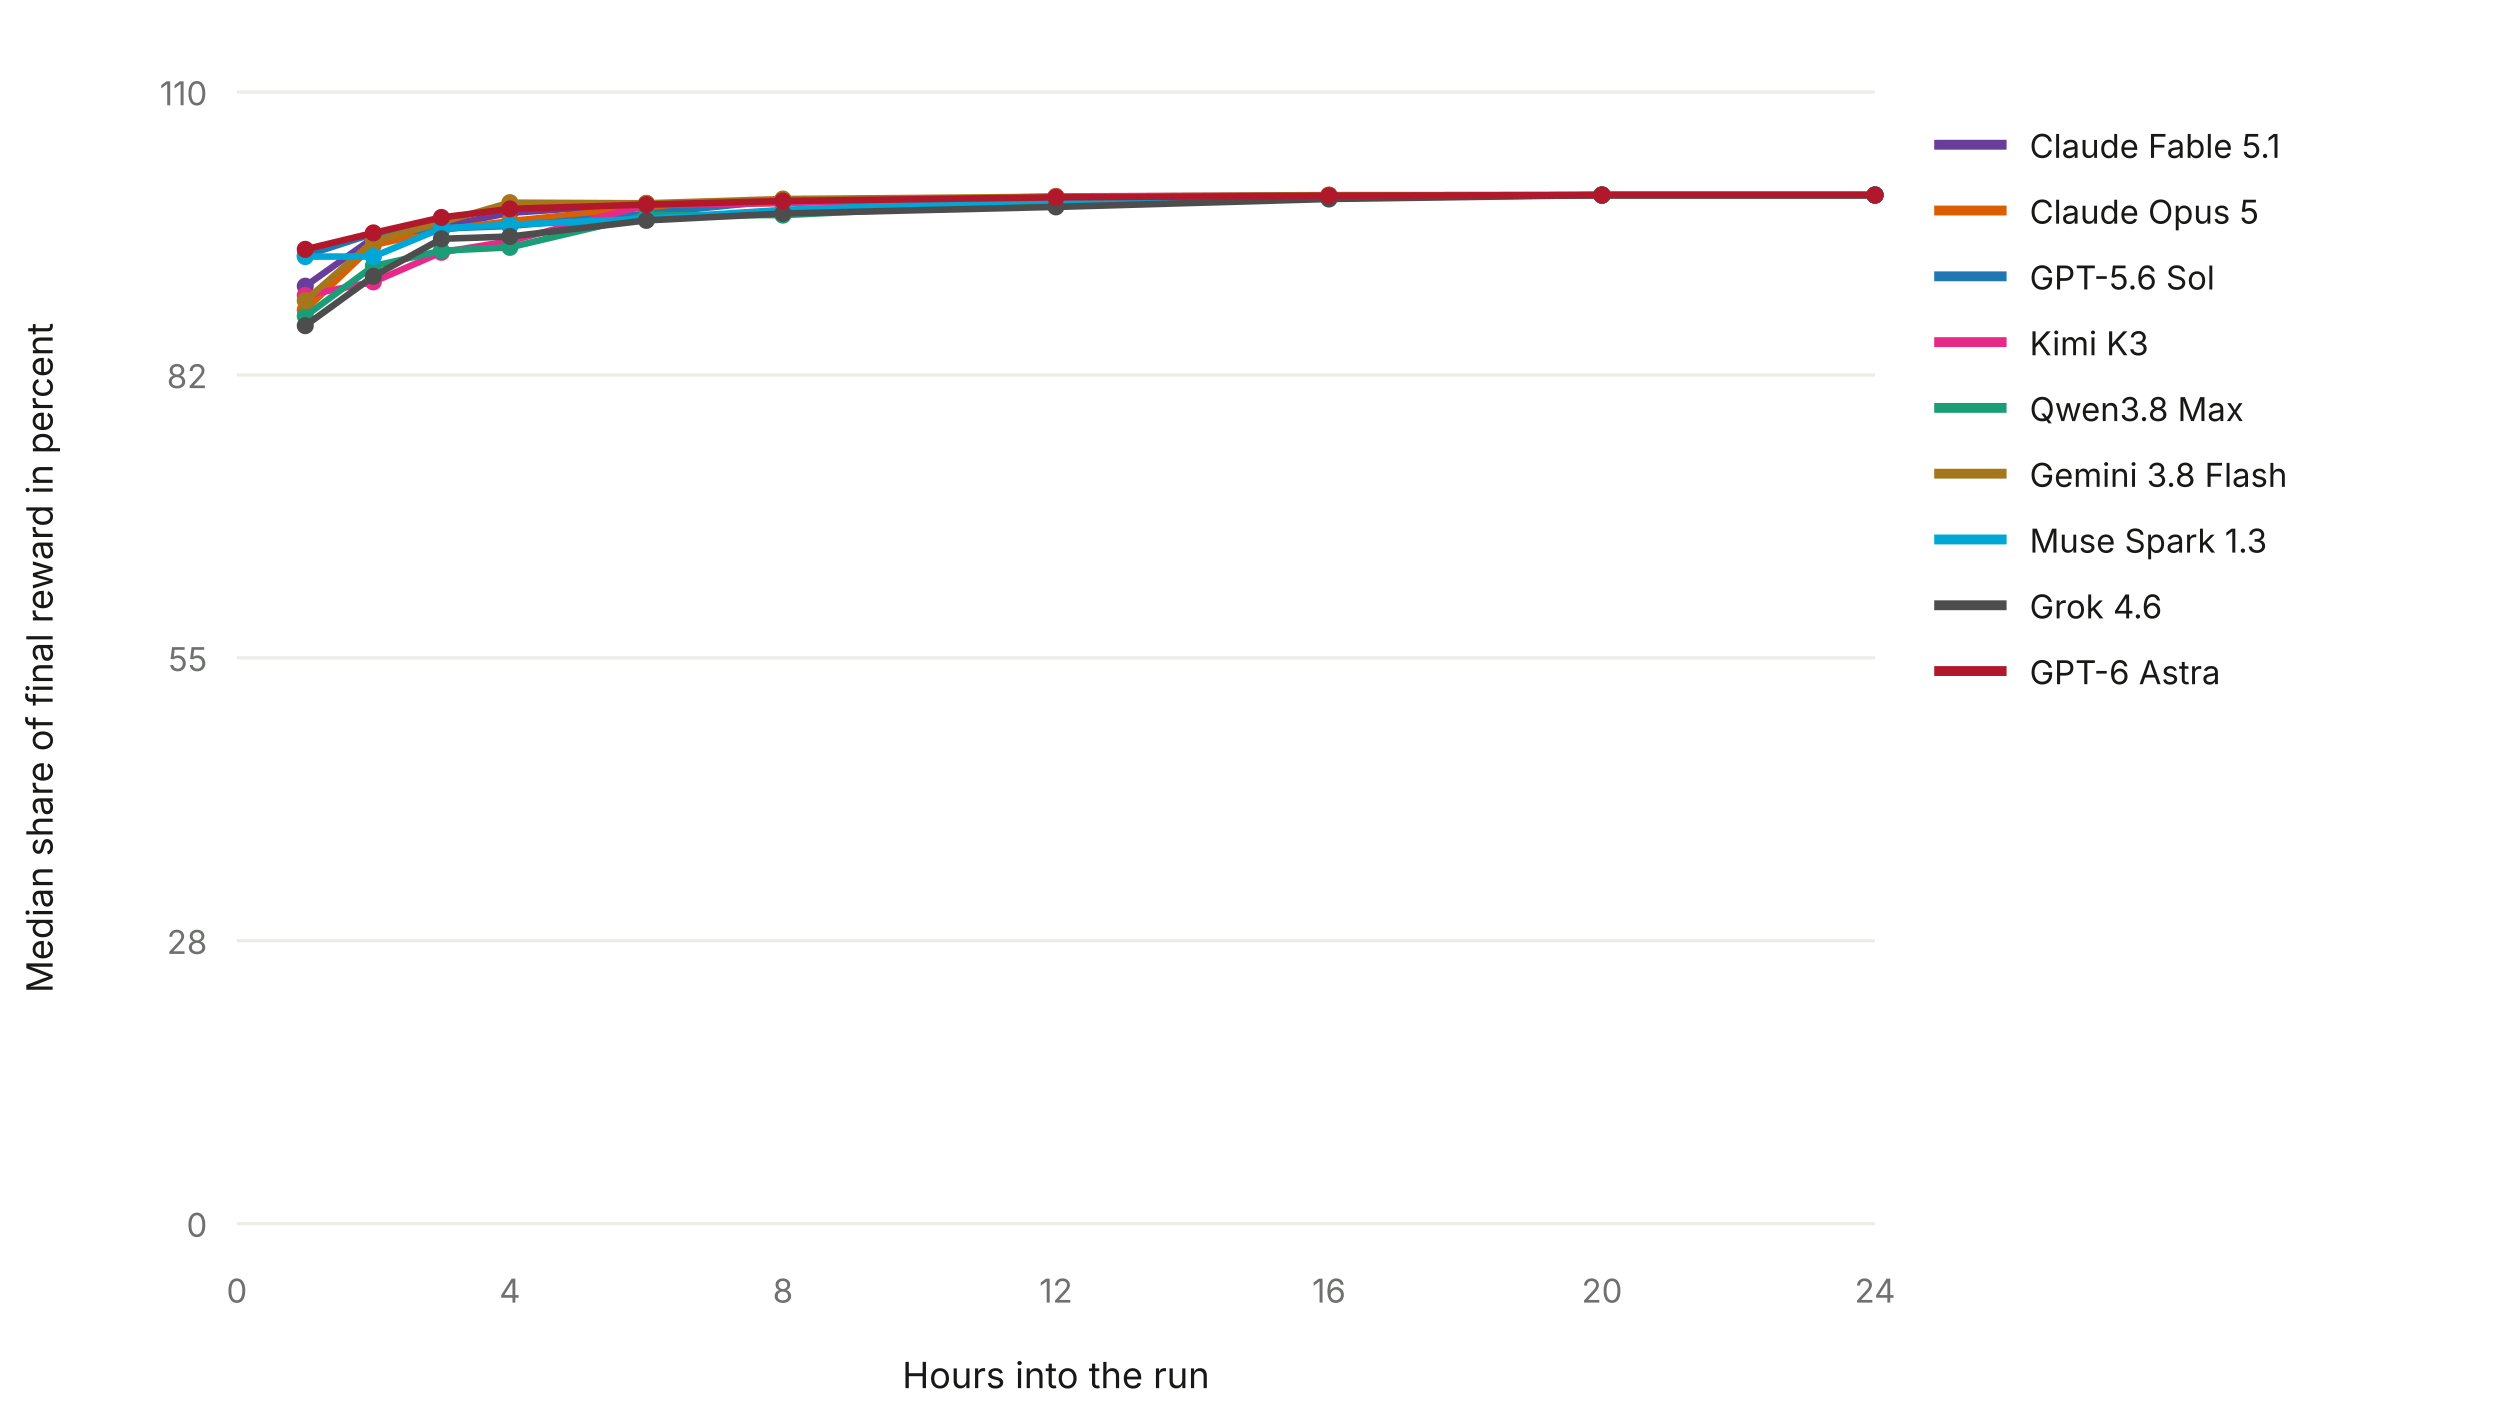
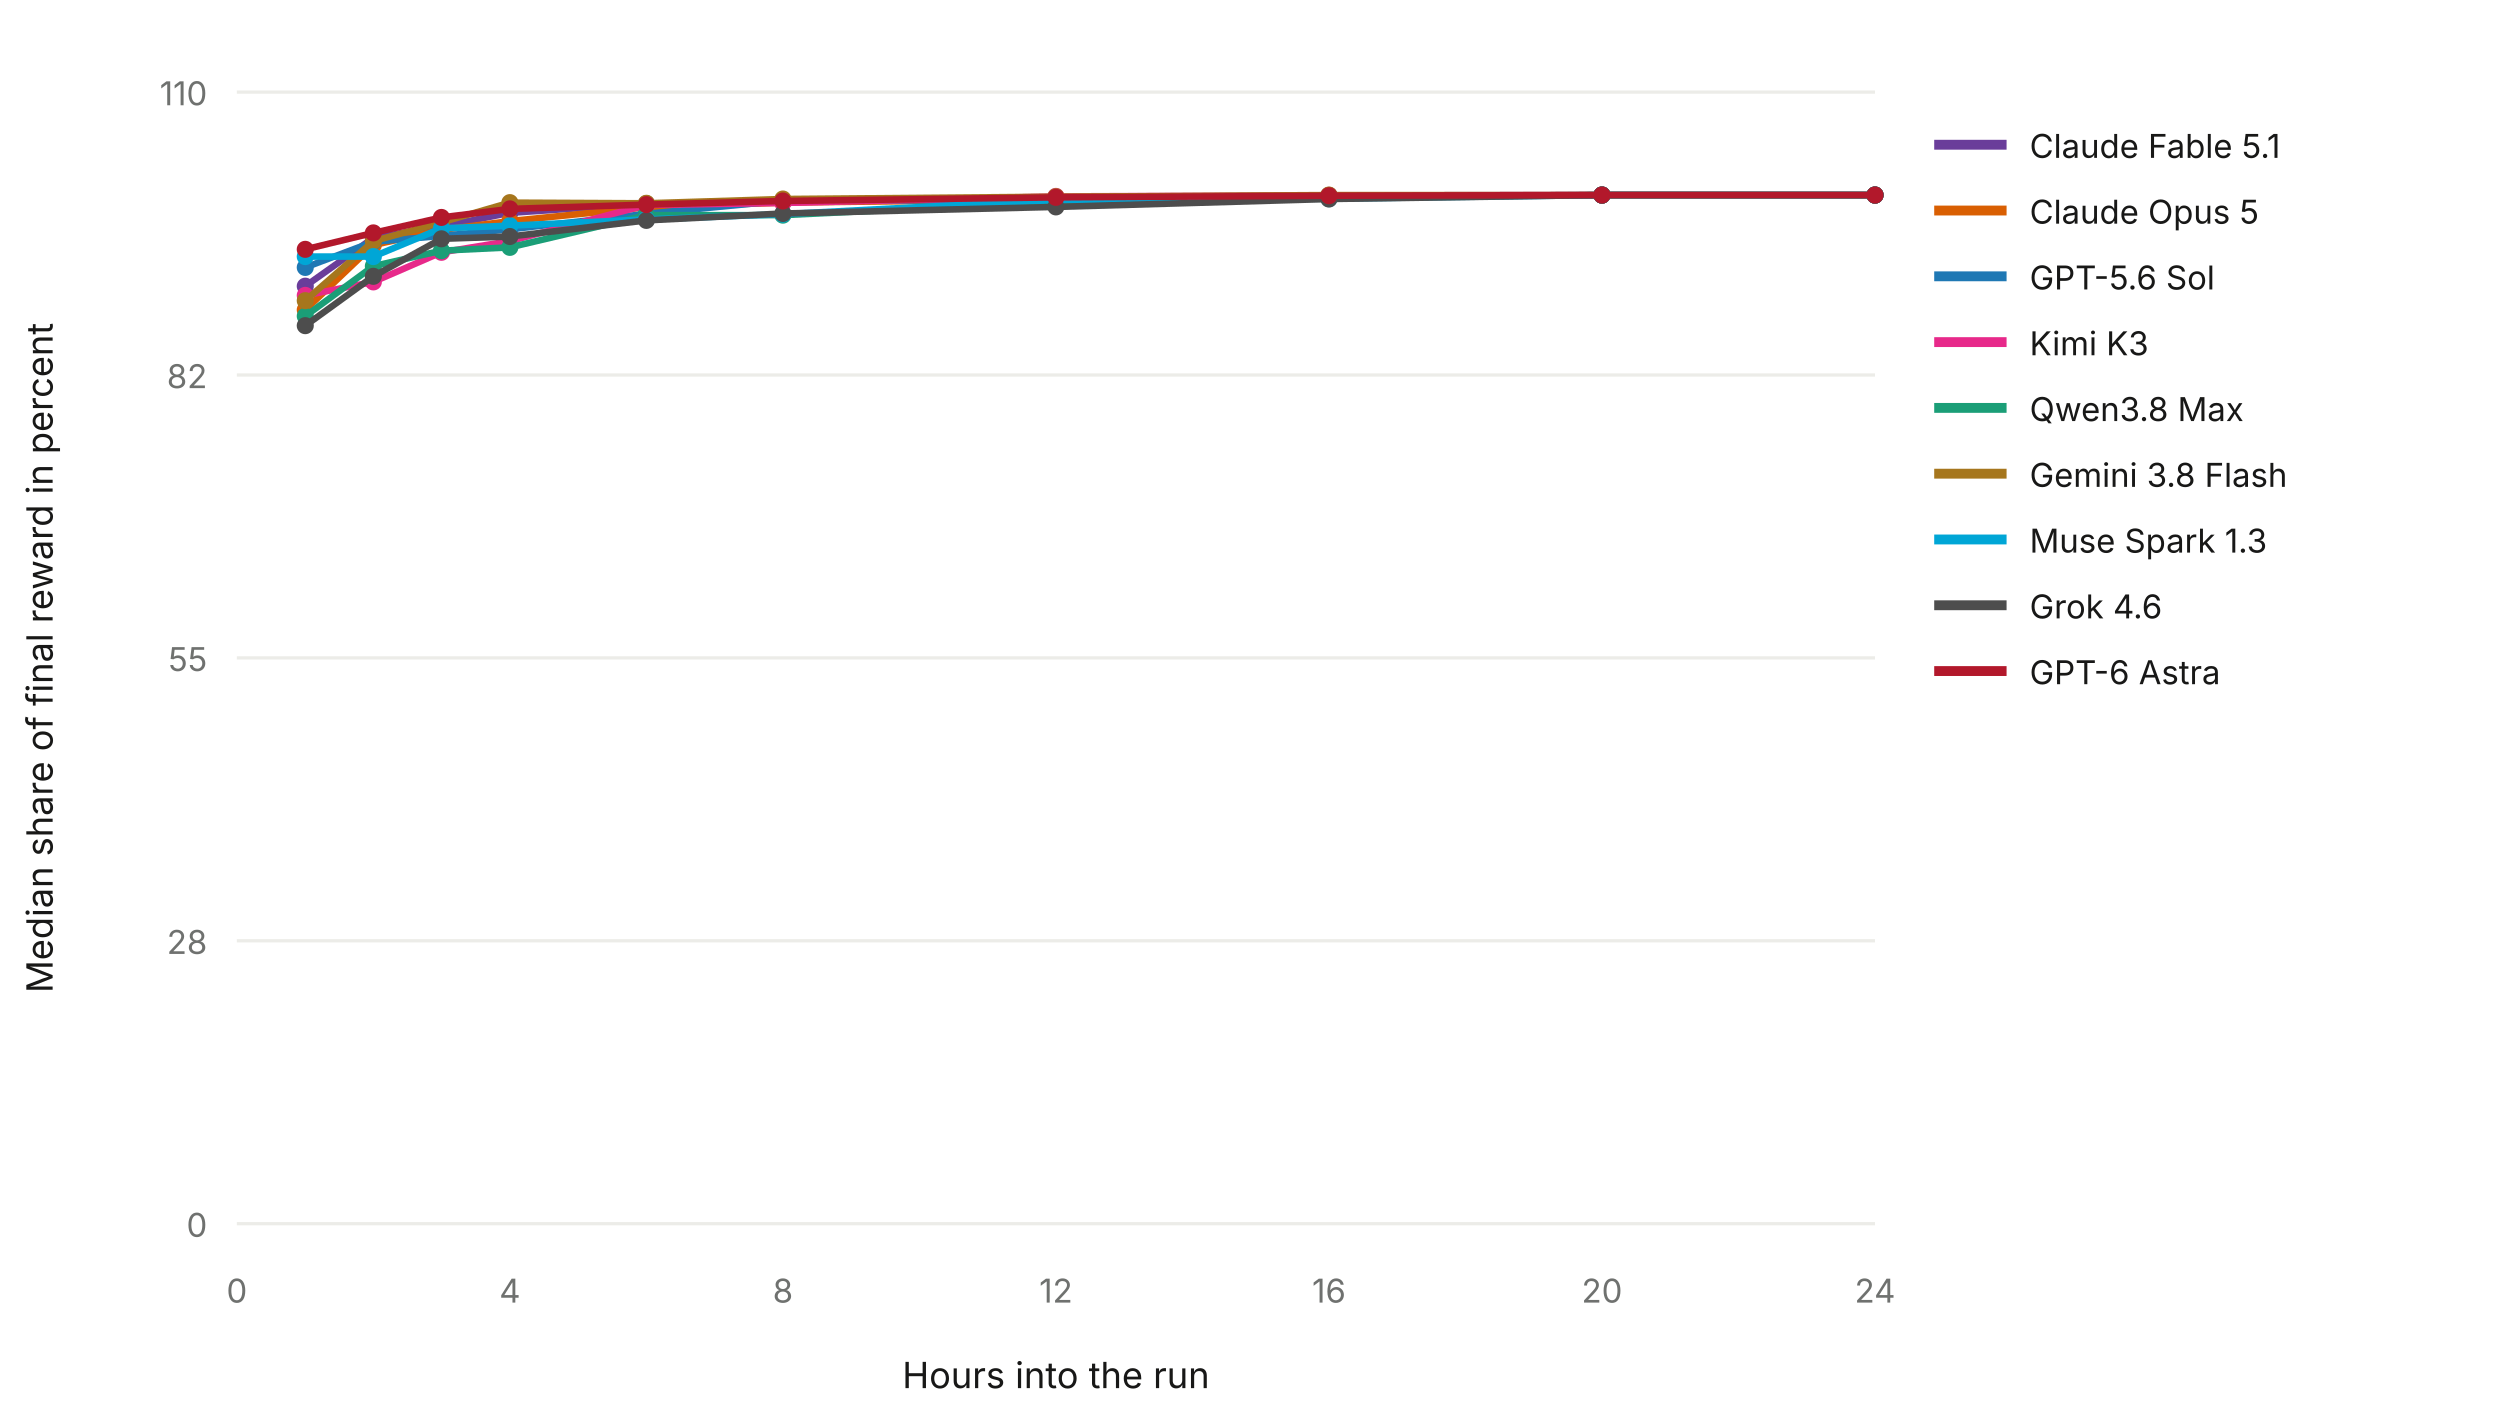
<svg xmlns="http://www.w3.org/2000/svg" viewBox="0 0 760 430" role="img" aria-label="Share of final hidden test reward by hour">
  <style>
text{font-family:Inter,ui-sans-serif,-apple-system,BlinkMacSystemFont,"Segoe UI",sans-serif;fill:#181817}
.muted{fill:#6f716f}.grid{stroke:#ecece8;stroke-width:1}.axis{stroke:#babbb7;stroke-width:1}
.legend{font-size:10px}.label{font-size:11px}.tick{font-size:10px;fill:#6f716f}
</style>
  <line class="grid" x1="72" x2="570" y1="372.0" y2="372.0" />
  <text class="tick" x="63.0" y="376.0" text-anchor="end">0</text>
  <line class="grid" x1="72" x2="570" y1="286.0" y2="286.0" />
  <text class="tick" x="63.0" y="290.0" text-anchor="end">28</text>
  <line class="grid" x1="72" x2="570" y1="200.0" y2="200.0" />
  <text class="tick" x="63.0" y="204.0" text-anchor="end">55</text>
  <line class="grid" x1="72" x2="570" y1="114.0" y2="114.0" />
  <text class="tick" x="63.0" y="118.0" text-anchor="end">82</text>
  <line class="grid" x1="72" x2="570" y1="28.0" y2="28.0" />
  <text class="tick" x="63.0" y="32.0" text-anchor="end">110</text>
  <text class="tick" x="72.0" y="396.0" text-anchor="middle">0</text>
  <text class="tick" x="155.0" y="396.0" text-anchor="middle">4</text>
  <text class="tick" x="238.0" y="396.0" text-anchor="middle">8</text>
  <text class="tick" x="321.0" y="396.0" text-anchor="middle">12</text>
  <text class="tick" x="404.0" y="396.0" text-anchor="middle">16</text>
  <text class="tick" x="487.0" y="396.0" text-anchor="middle">20</text>
  <text class="tick" x="570.0" y="396.0" text-anchor="middle">24</text>
  <text class="label" x="321.0" y="422.0" text-anchor="middle">Hours into the run</text>
  <text class="label" x="16.0" y="200.0" text-anchor="middle" transform="rotate(-90 16 200.0)">Median share of final reward in percent</text>
  <path d="M92.8,87.0L113.5,72.3L134.2,68.8L155.0,64.7L196.5,61.9L238.0,61.4L321.0,60.0L404.0,59.4L487.0,59.3L570.0,59.3" fill="none" stroke="#6A3D9A" stroke-width="2" />
  <circle cx="92.8" cy="87.0" r="2.6" fill="#6A3D9A" />
  <circle cx="113.5" cy="72.3" r="2.6" fill="#6A3D9A" />
  <circle cx="134.2" cy="68.8" r="2.6" fill="#6A3D9A" />
  <circle cx="155.0" cy="64.7" r="2.6" fill="#6A3D9A" />
  <circle cx="196.5" cy="61.9" r="2.6" fill="#6A3D9A" />
  <circle cx="238.0" cy="61.4" r="2.6" fill="#6A3D9A" />
  <circle cx="321.0" cy="60.0" r="2.6" fill="#6A3D9A" />
  <circle cx="404.0" cy="59.4" r="2.6" fill="#6A3D9A" />
  <circle cx="487.0" cy="59.3" r="2.6" fill="#6A3D9A" />
  <circle cx="570.0" cy="59.3" r="2.6" fill="#6A3D9A" />
  <line x1="588" x2="610" y1="44" y2="44" stroke="#6A3D9A" stroke-width="3" />
  <text class="legend" x="617.0" y="48.0" text-anchor="start">Claude Fable 5.1</text>
  <path d="M92.8,94.2L113.5,74.5L134.2,69.9L155.0,67.2L196.5,63.0L238.0,61.6L321.0,60.6L404.0,60.0L487.0,59.3L570.0,59.3" fill="none" stroke="#D95F02" stroke-width="2" />
  <circle cx="92.8" cy="94.2" r="2.6" fill="#D95F02" />
  <circle cx="113.5" cy="74.5" r="2.6" fill="#D95F02" />
  <circle cx="134.2" cy="69.9" r="2.6" fill="#D95F02" />
  <circle cx="155.0" cy="67.2" r="2.6" fill="#D95F02" />
  <circle cx="196.5" cy="63.0" r="2.6" fill="#D95F02" />
  <circle cx="238.0" cy="61.6" r="2.6" fill="#D95F02" />
  <circle cx="321.0" cy="60.6" r="2.6" fill="#D95F02" />
  <circle cx="404.0" cy="60.0" r="2.6" fill="#D95F02" />
  <circle cx="487.0" cy="59.3" r="2.6" fill="#D95F02" />
  <circle cx="570.0" cy="59.3" r="2.6" fill="#D95F02" />
  <line x1="588" x2="610" y1="64" y2="64" stroke="#D95F02" stroke-width="3" />
  <text class="legend" x="617.0" y="68.0" text-anchor="start">Claude Opus 5</text>
-   <path d="M92.8,77.7L113.5,71.0L134.2,69.5L155.0,68.7L196.5,65.0L238.0,60.8L321.0,60.5L404.0,59.8L487.0,59.3L570.0,59.3" fill="none" stroke="#1F78B4" stroke-width="2" />
-   <circle cx="92.8" cy="77.7" r="2.6" fill="#1F78B4" />
-   <circle cx="113.5" cy="71.0" r="2.6" fill="#1F78B4" />
-   <circle cx="134.2" cy="69.5" r="2.6" fill="#1F78B4" />
-   <circle cx="155.0" cy="68.7" r="2.6" fill="#1F78B4" />
+   <path d="M92.8,81.3L113.5,73.5L134.2,71.7L155.0,69.7L196.5,65.0L238.0,61.0L321.0,60.8L404.0,59.9L487.0,59.3L570.0,59.3" fill="none" stroke="#1F78B4" stroke-width="2" />
+   <circle cx="92.8" cy="81.3" r="2.6" fill="#1F78B4" />
+   <circle cx="113.5" cy="73.5" r="2.6" fill="#1F78B4" />
+   <circle cx="134.2" cy="71.7" r="2.6" fill="#1F78B4" />
+   <circle cx="155.0" cy="69.7" r="2.6" fill="#1F78B4" />
  <circle cx="196.5" cy="65.0" r="2.6" fill="#1F78B4" />
-   <circle cx="238.0" cy="60.8" r="2.6" fill="#1F78B4" />
-   <circle cx="321.0" cy="60.5" r="2.6" fill="#1F78B4" />
-   <circle cx="404.0" cy="59.8" r="2.6" fill="#1F78B4" />
+   <circle cx="238.0" cy="61.0" r="2.6" fill="#1F78B4" />
+   <circle cx="321.0" cy="60.8" r="2.6" fill="#1F78B4" />
+   <circle cx="404.0" cy="59.9" r="2.6" fill="#1F78B4" />
  <circle cx="487.0" cy="59.3" r="2.6" fill="#1F78B4" />
  <circle cx="570.0" cy="59.3" r="2.6" fill="#1F78B4" />
  <line x1="588" x2="610" y1="84" y2="84" stroke="#1F78B4" stroke-width="3" />
  <text class="legend" x="617.0" y="88.0" text-anchor="start">GPT-5.6 Sol</text>
  <path d="M92.8,89.8L113.5,85.7L134.2,76.7L155.0,73.3L196.5,62.3L238.0,61.7L321.0,59.7L404.0,59.4L487.0,59.3L570.0,59.3" fill="none" stroke="#E7298A" stroke-width="2" />
  <circle cx="92.8" cy="89.8" r="2.6" fill="#E7298A" />
  <circle cx="113.5" cy="85.7" r="2.6" fill="#E7298A" />
  <circle cx="134.2" cy="76.7" r="2.6" fill="#E7298A" />
  <circle cx="155.0" cy="73.3" r="2.6" fill="#E7298A" />
  <circle cx="196.5" cy="62.3" r="2.6" fill="#E7298A" />
  <circle cx="238.0" cy="61.7" r="2.6" fill="#E7298A" />
  <circle cx="321.0" cy="59.7" r="2.6" fill="#E7298A" />
  <circle cx="404.0" cy="59.4" r="2.6" fill="#E7298A" />
  <circle cx="487.0" cy="59.3" r="2.6" fill="#E7298A" />
  <circle cx="570.0" cy="59.3" r="2.6" fill="#E7298A" />
  <line x1="588" x2="610" y1="104" y2="104" stroke="#E7298A" stroke-width="3" />
  <text class="legend" x="617.0" y="108.0" text-anchor="start">Kimi K3</text>
  <path d="M92.8,96.1L113.5,80.9L134.2,76.2L155.0,75.2L196.5,65.4L238.0,65.4L321.0,61.4L404.0,59.6L487.0,59.3L570.0,59.3" fill="none" stroke="#1B9E77" stroke-width="2" />
  <circle cx="92.8" cy="96.1" r="2.6" fill="#1B9E77" />
  <circle cx="113.5" cy="80.9" r="2.6" fill="#1B9E77" />
  <circle cx="134.2" cy="76.2" r="2.6" fill="#1B9E77" />
  <circle cx="155.0" cy="75.2" r="2.6" fill="#1B9E77" />
  <circle cx="196.5" cy="65.4" r="2.6" fill="#1B9E77" />
  <circle cx="238.0" cy="65.4" r="2.6" fill="#1B9E77" />
  <circle cx="321.0" cy="61.4" r="2.6" fill="#1B9E77" />
  <circle cx="404.0" cy="59.6" r="2.6" fill="#1B9E77" />
  <circle cx="487.0" cy="59.3" r="2.6" fill="#1B9E77" />
  <circle cx="570.0" cy="59.3" r="2.6" fill="#1B9E77" />
  <line x1="588" x2="610" y1="124" y2="124" stroke="#1B9E77" stroke-width="3" />
  <text class="legend" x="617.0" y="128.0" text-anchor="start">Qwen3.8 Max</text>
  <path d="M92.8,91.4L113.5,73.3L134.2,67.6L155.0,61.6L196.5,61.8L238.0,60.5L321.0,59.8L404.0,59.3L487.0,59.3L570.0,59.3" fill="none" stroke="#A6761D" stroke-width="2" />
  <circle cx="92.8" cy="91.4" r="2.6" fill="#A6761D" />
  <circle cx="113.5" cy="73.3" r="2.6" fill="#A6761D" />
  <circle cx="134.2" cy="67.6" r="2.6" fill="#A6761D" />
  <circle cx="155.0" cy="61.6" r="2.6" fill="#A6761D" />
  <circle cx="196.5" cy="61.8" r="2.6" fill="#A6761D" />
  <circle cx="238.0" cy="60.5" r="2.6" fill="#A6761D" />
  <circle cx="321.0" cy="59.8" r="2.6" fill="#A6761D" />
  <circle cx="404.0" cy="59.3" r="2.6" fill="#A6761D" />
  <circle cx="487.0" cy="59.3" r="2.6" fill="#A6761D" />
  <circle cx="570.0" cy="59.3" r="2.6" fill="#A6761D" />
  <line x1="588" x2="610" y1="144" y2="144" stroke="#A6761D" stroke-width="3" />
  <text class="legend" x="617.0" y="148.0" text-anchor="start">Gemini 3.8 Flash</text>
-   <path d="M92.8,78.0L113.5,78.0L134.2,69.4L155.0,68.3L196.5,66.5L238.0,63.8L321.0,60.7L404.0,60.1L487.0,59.3L570.0,59.3" fill="none" stroke="#00A6D6" stroke-width="2" />
+   <path d="M92.8,78.0L113.5,78.0L134.2,69.4L155.0,68.6L196.5,66.7L238.0,65.1L321.0,60.8L404.0,60.4L487.0,59.3L570.0,59.3" fill="none" stroke="#00A6D6" stroke-width="2" />
  <circle cx="92.8" cy="78.0" r="2.6" fill="#00A6D6" />
  <circle cx="113.5" cy="78.0" r="2.6" fill="#00A6D6" />
  <circle cx="134.2" cy="69.4" r="2.6" fill="#00A6D6" />
-   <circle cx="155.0" cy="68.3" r="2.6" fill="#00A6D6" />
-   <circle cx="196.5" cy="66.5" r="2.6" fill="#00A6D6" />
-   <circle cx="238.0" cy="63.8" r="2.6" fill="#00A6D6" />
-   <circle cx="321.0" cy="60.7" r="2.6" fill="#00A6D6" />
-   <circle cx="404.0" cy="60.1" r="2.6" fill="#00A6D6" />
+   <circle cx="155.0" cy="68.6" r="2.6" fill="#00A6D6" />
+   <circle cx="196.5" cy="66.7" r="2.6" fill="#00A6D6" />
+   <circle cx="238.0" cy="65.1" r="2.6" fill="#00A6D6" />
+   <circle cx="321.0" cy="60.8" r="2.6" fill="#00A6D6" />
+   <circle cx="404.0" cy="60.4" r="2.6" fill="#00A6D6" />
  <circle cx="487.0" cy="59.3" r="2.6" fill="#00A6D6" />
  <circle cx="570.0" cy="59.3" r="2.6" fill="#00A6D6" />
  <line x1="588" x2="610" y1="164" y2="164" stroke="#00A6D6" stroke-width="3" />
  <text class="legend" x="617.0" y="168.0" text-anchor="start">Muse Spark 1.3</text>
  <path d="M92.8,99.0L113.5,84.0L134.2,72.6L155.0,71.9L196.5,67.0L238.0,64.9L321.0,62.9L404.0,60.5L487.0,59.3L570.0,59.3" fill="none" stroke="#4D4D4D" stroke-width="2" />
  <circle cx="92.8" cy="99.0" r="2.6" fill="#4D4D4D" />
  <circle cx="113.5" cy="84.0" r="2.6" fill="#4D4D4D" />
  <circle cx="134.2" cy="72.6" r="2.6" fill="#4D4D4D" />
  <circle cx="155.0" cy="71.9" r="2.6" fill="#4D4D4D" />
  <circle cx="196.5" cy="67.0" r="2.6" fill="#4D4D4D" />
  <circle cx="238.0" cy="64.9" r="2.6" fill="#4D4D4D" />
  <circle cx="321.0" cy="62.9" r="2.6" fill="#4D4D4D" />
  <circle cx="404.0" cy="60.5" r="2.6" fill="#4D4D4D" />
  <circle cx="487.0" cy="59.3" r="2.6" fill="#4D4D4D" />
  <circle cx="570.0" cy="59.3" r="2.6" fill="#4D4D4D" />
  <line x1="588" x2="610" y1="184" y2="184" stroke="#4D4D4D" stroke-width="3" />
  <text class="legend" x="617.0" y="188.0" text-anchor="start">Grok 4.6</text>
  <path d="M92.8,75.8L113.5,70.8L134.2,66.1L155.0,63.5L196.5,62.2L238.0,61.1L321.0,60.0L404.0,59.5L487.0,59.3L570.0,59.3" fill="none" stroke="#B2182B" stroke-width="2" />
  <circle cx="92.8" cy="75.8" r="2.6" fill="#B2182B" />
  <circle cx="113.5" cy="70.8" r="2.6" fill="#B2182B" />
  <circle cx="134.2" cy="66.1" r="2.6" fill="#B2182B" />
  <circle cx="155.0" cy="63.5" r="2.6" fill="#B2182B" />
  <circle cx="196.5" cy="62.2" r="2.6" fill="#B2182B" />
  <circle cx="238.0" cy="61.1" r="2.6" fill="#B2182B" />
  <circle cx="321.0" cy="60.0" r="2.6" fill="#B2182B" />
  <circle cx="404.0" cy="59.5" r="2.6" fill="#B2182B" />
  <circle cx="487.0" cy="59.3" r="2.6" fill="#B2182B" />
  <circle cx="570.0" cy="59.3" r="2.6" fill="#B2182B" />
  <line x1="588" x2="610" y1="204" y2="204" stroke="#B2182B" stroke-width="3" />
  <text class="legend" x="617.0" y="208.0" text-anchor="start">GPT-6 Astra</text>
</svg>
